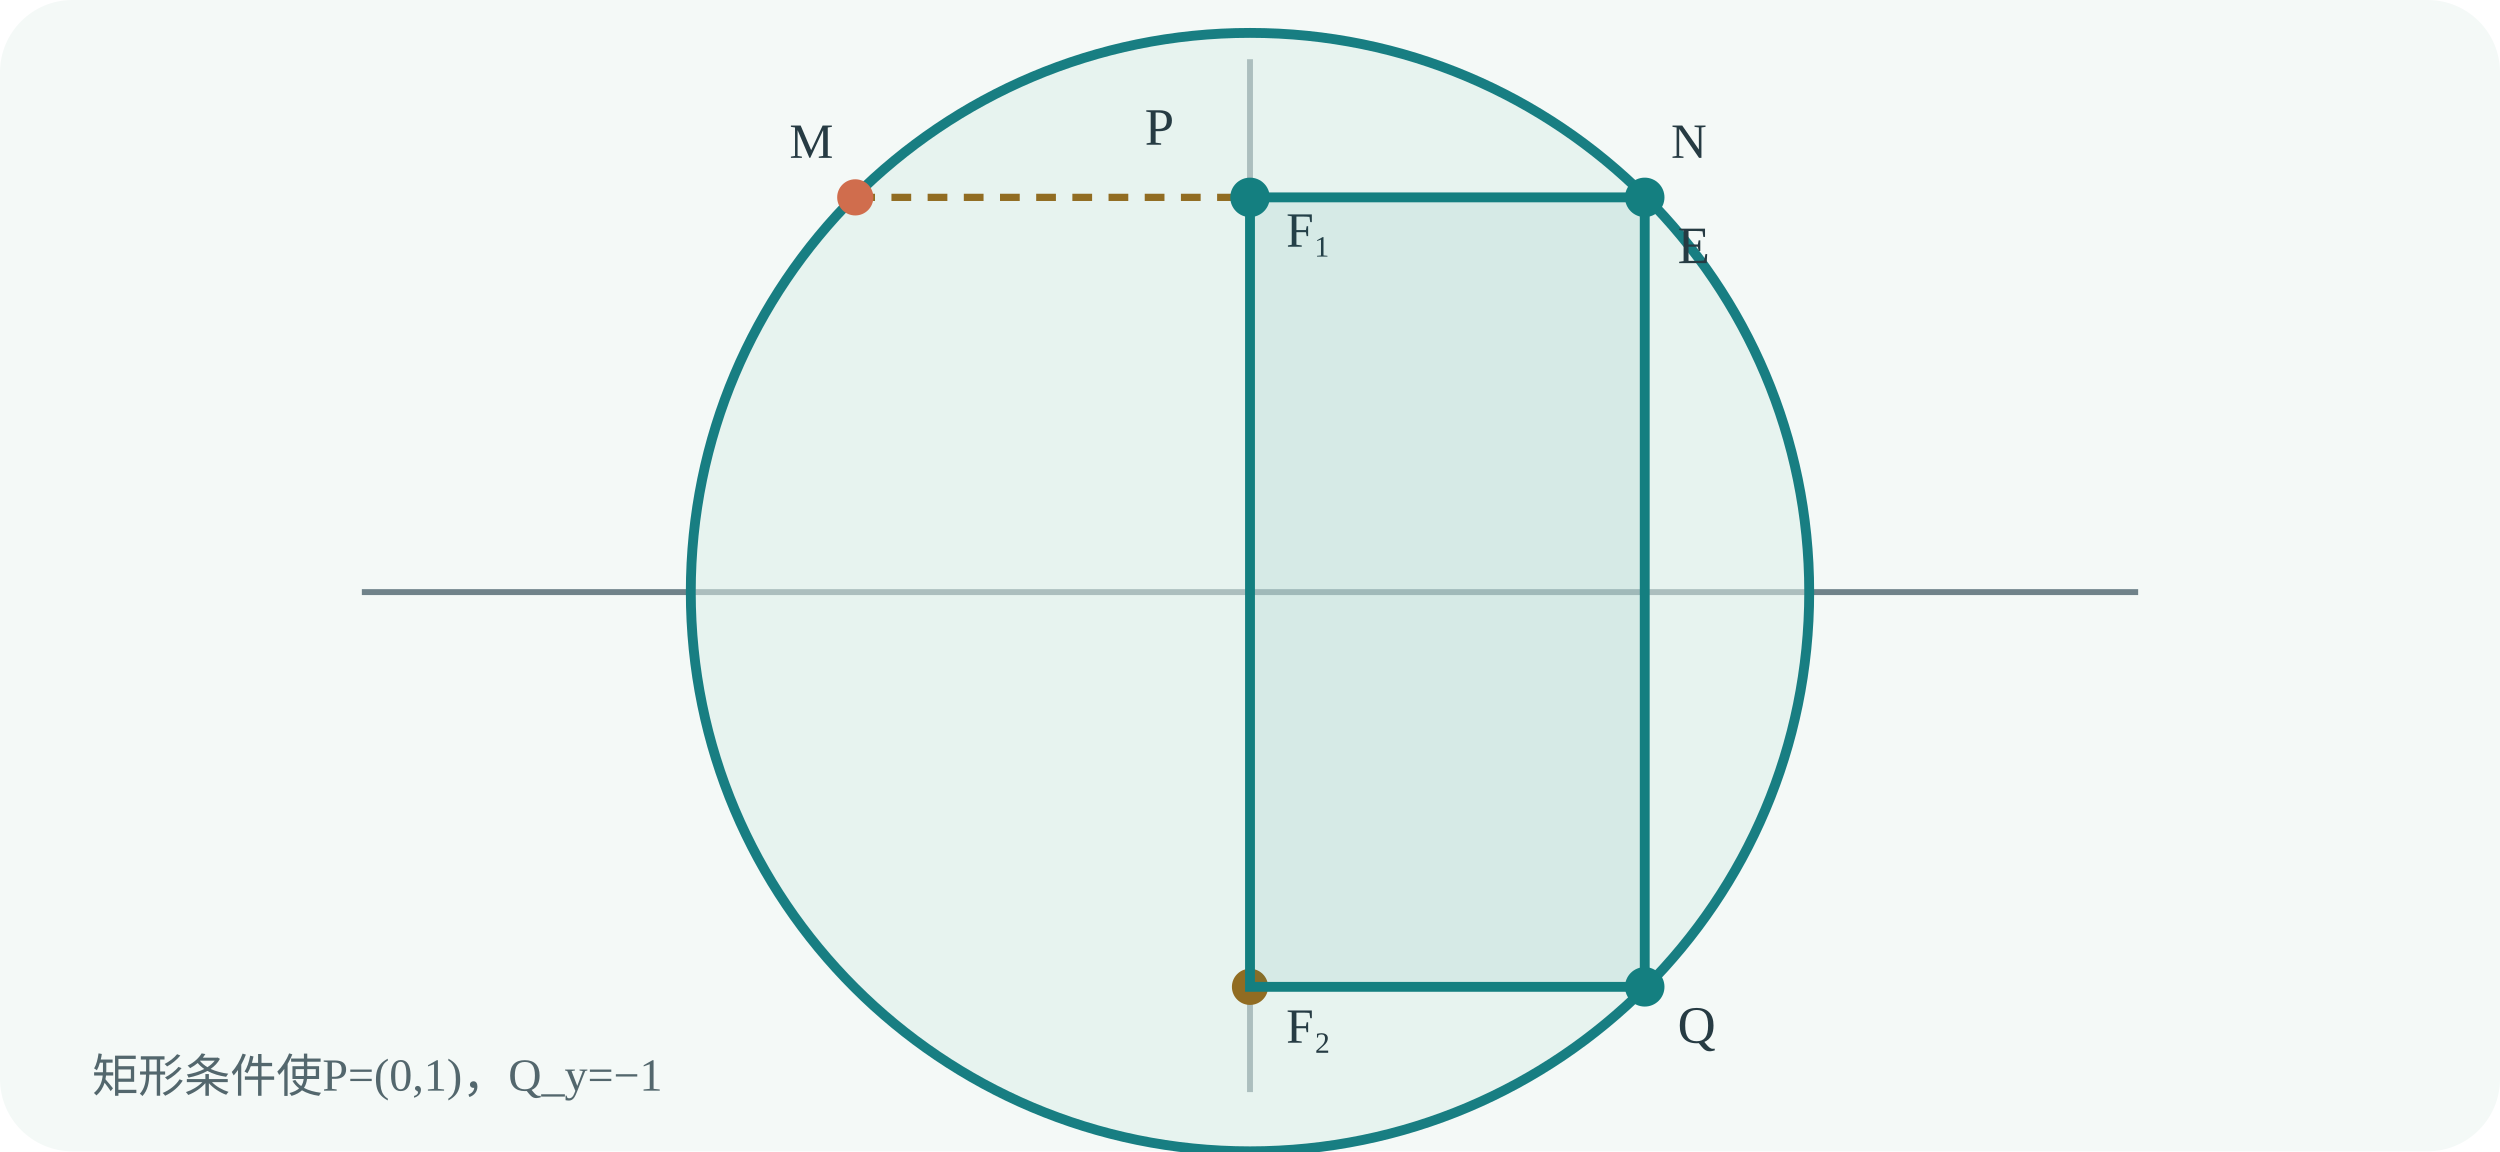
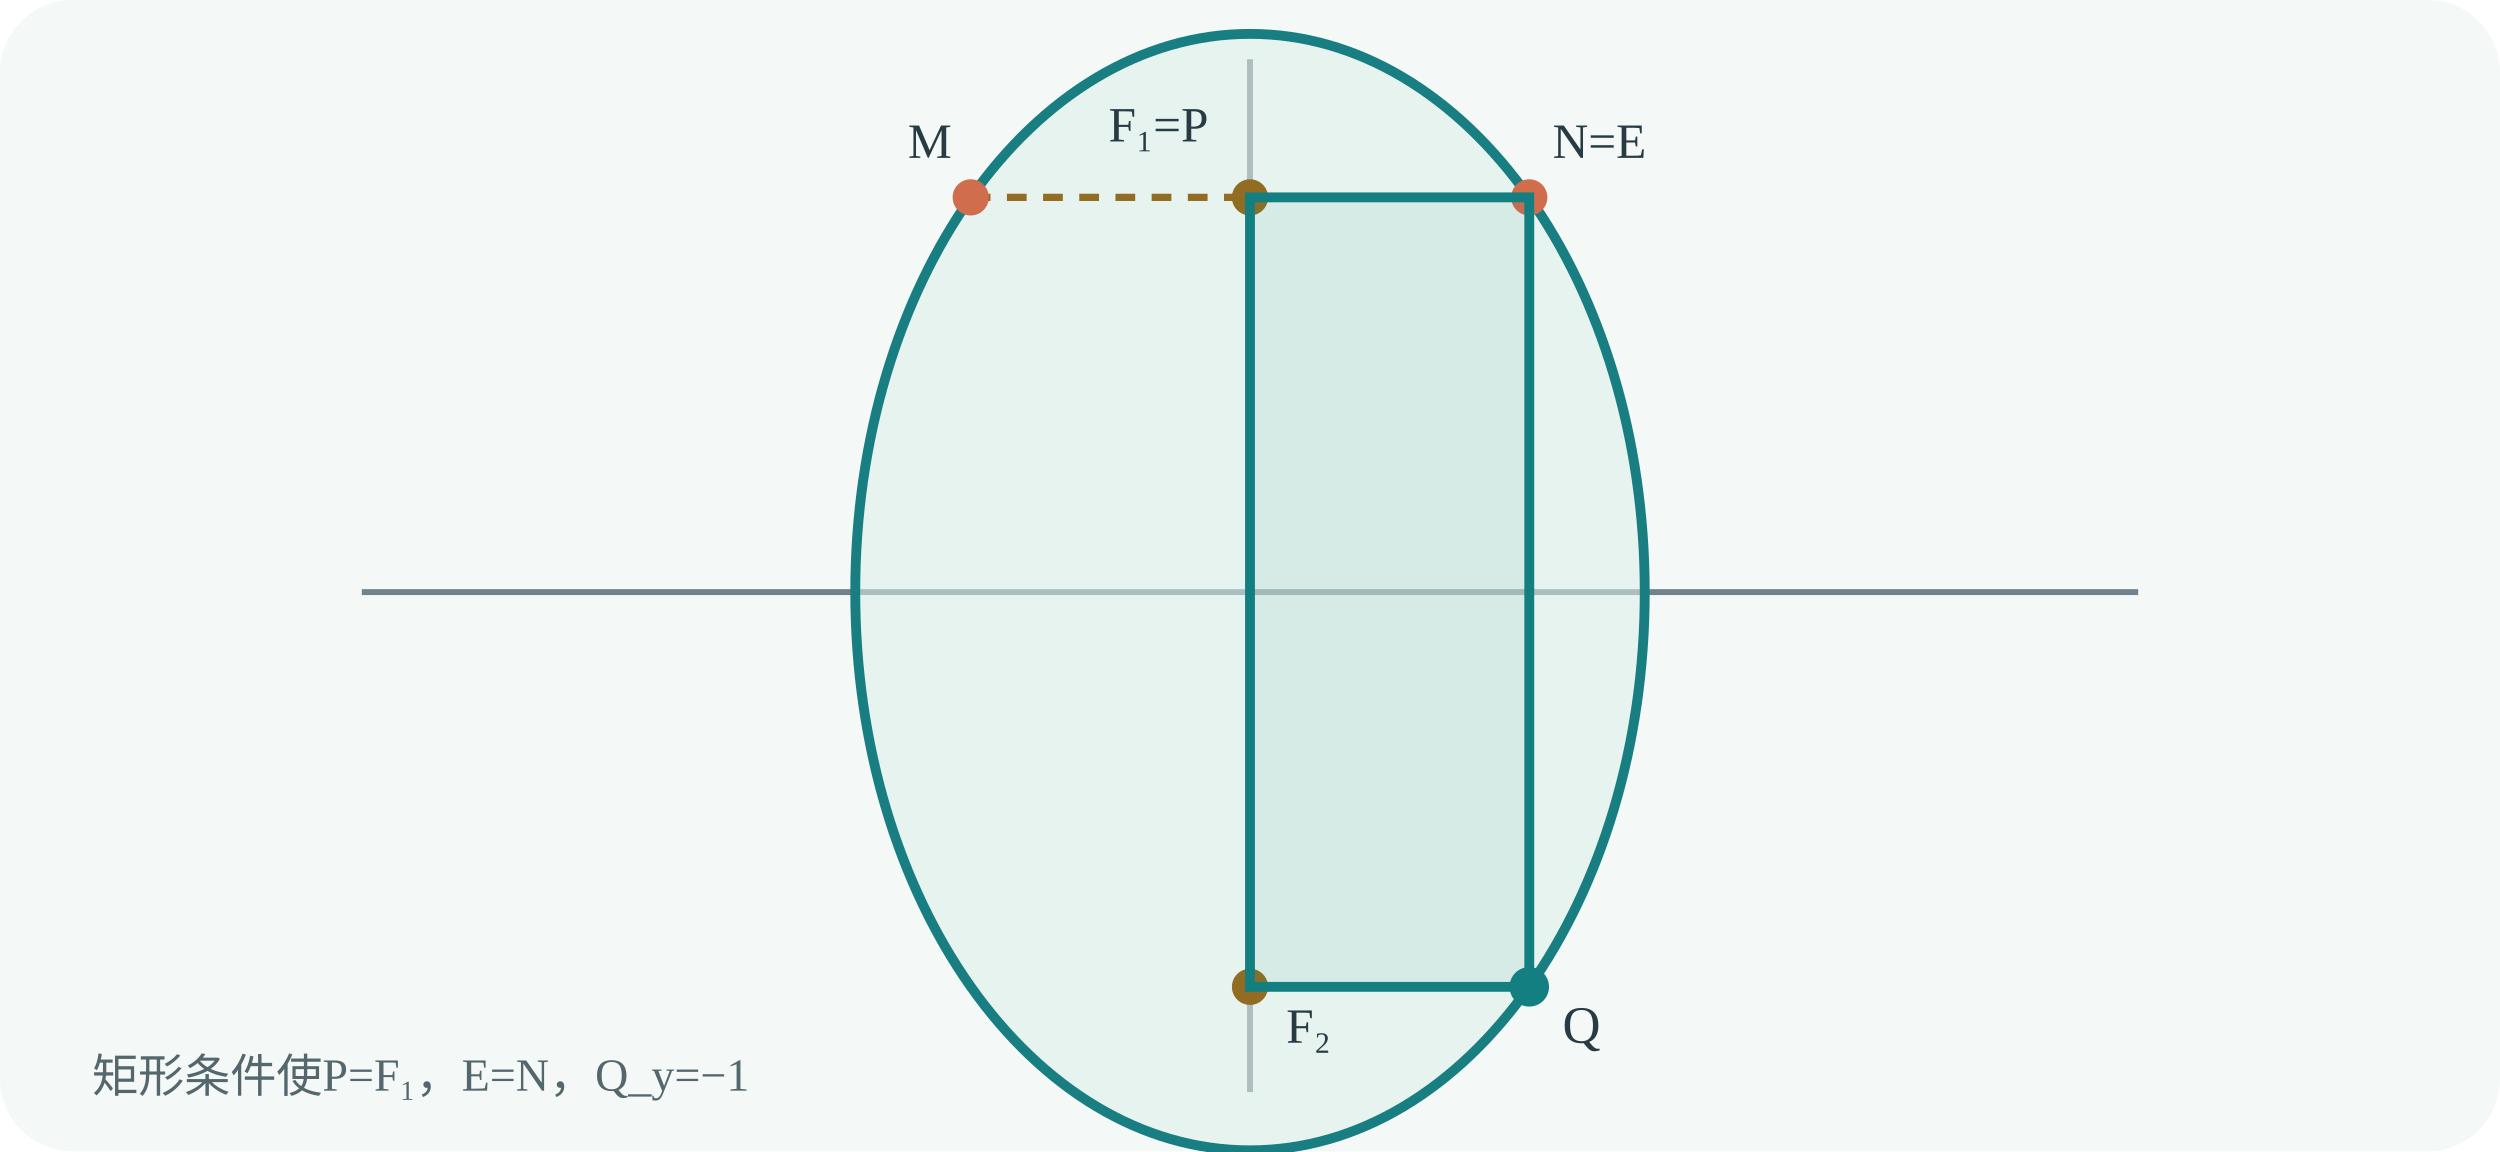
- <svg xmlns="http://www.w3.org/2000/svg" viewBox="0 0 760 350" role="img" aria-label="椭圆x²+y²/2=1，焦点F₁、F₂，水平弦MN，矩形F₂QEP">
+ <svg xmlns="http://www.w3.org/2000/svg" viewBox="0 0 760 350" role="img" aria-label="按相同坐标尺度绘制椭圆x²+y²/2=1，F₁=P，E=N，F₂QEP为矩形">
  <rect width="760" height="350" rx="22" fill="#f4f9f7" />
  <path d="M110 180H650M380 18V332" stroke="#70838a" stroke-width="1.8" />
-   <ellipse cx="380" cy="180" rx="170" ry="170" fill="#dcefe9" fill-opacity=".55" stroke="#187e82" stroke-width="3" />
-   <path d="M260 60H500" stroke="#916c22" stroke-width="2.2" stroke-dasharray="6 5" />
+   <ellipse cx="380" cy="180" rx="120" ry="169.7" fill="#dcefe9" fill-opacity=".55" stroke="#187e82" stroke-width="3" />
+   <path d="M295.1 60H464.9" stroke="#916c22" stroke-width="2.2" stroke-dasharray="6 5" />
  <path d="M380 60V300" stroke="#9aa9aa" stroke-width="1.8" stroke-dasharray="5 5" />
-   <circle cx="260" cy="60" r="5.5" fill="#d06d4d" />
-   <text x="240" y="48" font-size="15" fill="#263b43">M</text>
-   <circle cx="500" cy="60" r="5.5" fill="#d06d4d" />
-   <text x="508" y="48" font-size="15" fill="#263b43">N</text>
+   <circle cx="295.1" cy="60" r="5.5" fill="#d06d4d" />
+   <text x="276" y="48" font-size="15" fill="#263b43">M</text>
+   <circle cx="464.9" cy="60" r="5.5" fill="#d06d4d" />
+   <text x="472" y="48" font-size="15" fill="#263b43">N=E</text>
  <circle cx="380" cy="60" r="5.5" fill="#916c22" />
-   <text x="391" y="75" font-size="15" fill="#263b43">F₁</text>
+   <text x="337" y="43" font-size="15" fill="#263b43">F₁=P</text>
  <circle cx="380" cy="300" r="5.5" fill="#916c22" />
  <text x="391" y="317" font-size="15" fill="#263b43">F₂</text>
-   <path d="M380 60H500V300H380Z" fill="#147f80" fill-opacity=".08" stroke="#147f80" stroke-width="3" />
-   <circle cx="380" cy="60" r="6" fill="#147f80" />
-   <text x="348" y="44" font-size="16" fill="#263b43">P</text>
-   <circle cx="500" cy="300" r="6" fill="#147f80" />
-   <text x="510" y="317" font-size="16" fill="#263b43">Q</text>
-   <circle cx="500" cy="60" r="6" fill="#147f80" />
-   <text x="510" y="80" font-size="16" fill="#263b43">E</text>
-   <text x="28" y="332" font-size="14" fill="#53676d">矩形条件使P=(0,1)，Q_y=−1</text>
+   <path d="M380 60H464.9V300H380Z" fill="#147f80" fill-opacity=".08" stroke="#147f80" stroke-width="3" />
+   <circle cx="464.9" cy="300" r="6" fill="#147f80" />
+   <text x="475" y="317" font-size="16" fill="#263b43">Q</text>
+   <text x="28" y="332" font-size="14" fill="#53676d">矩形条件使P=F₁，E=N，Q_y=−1</text>
</svg>
